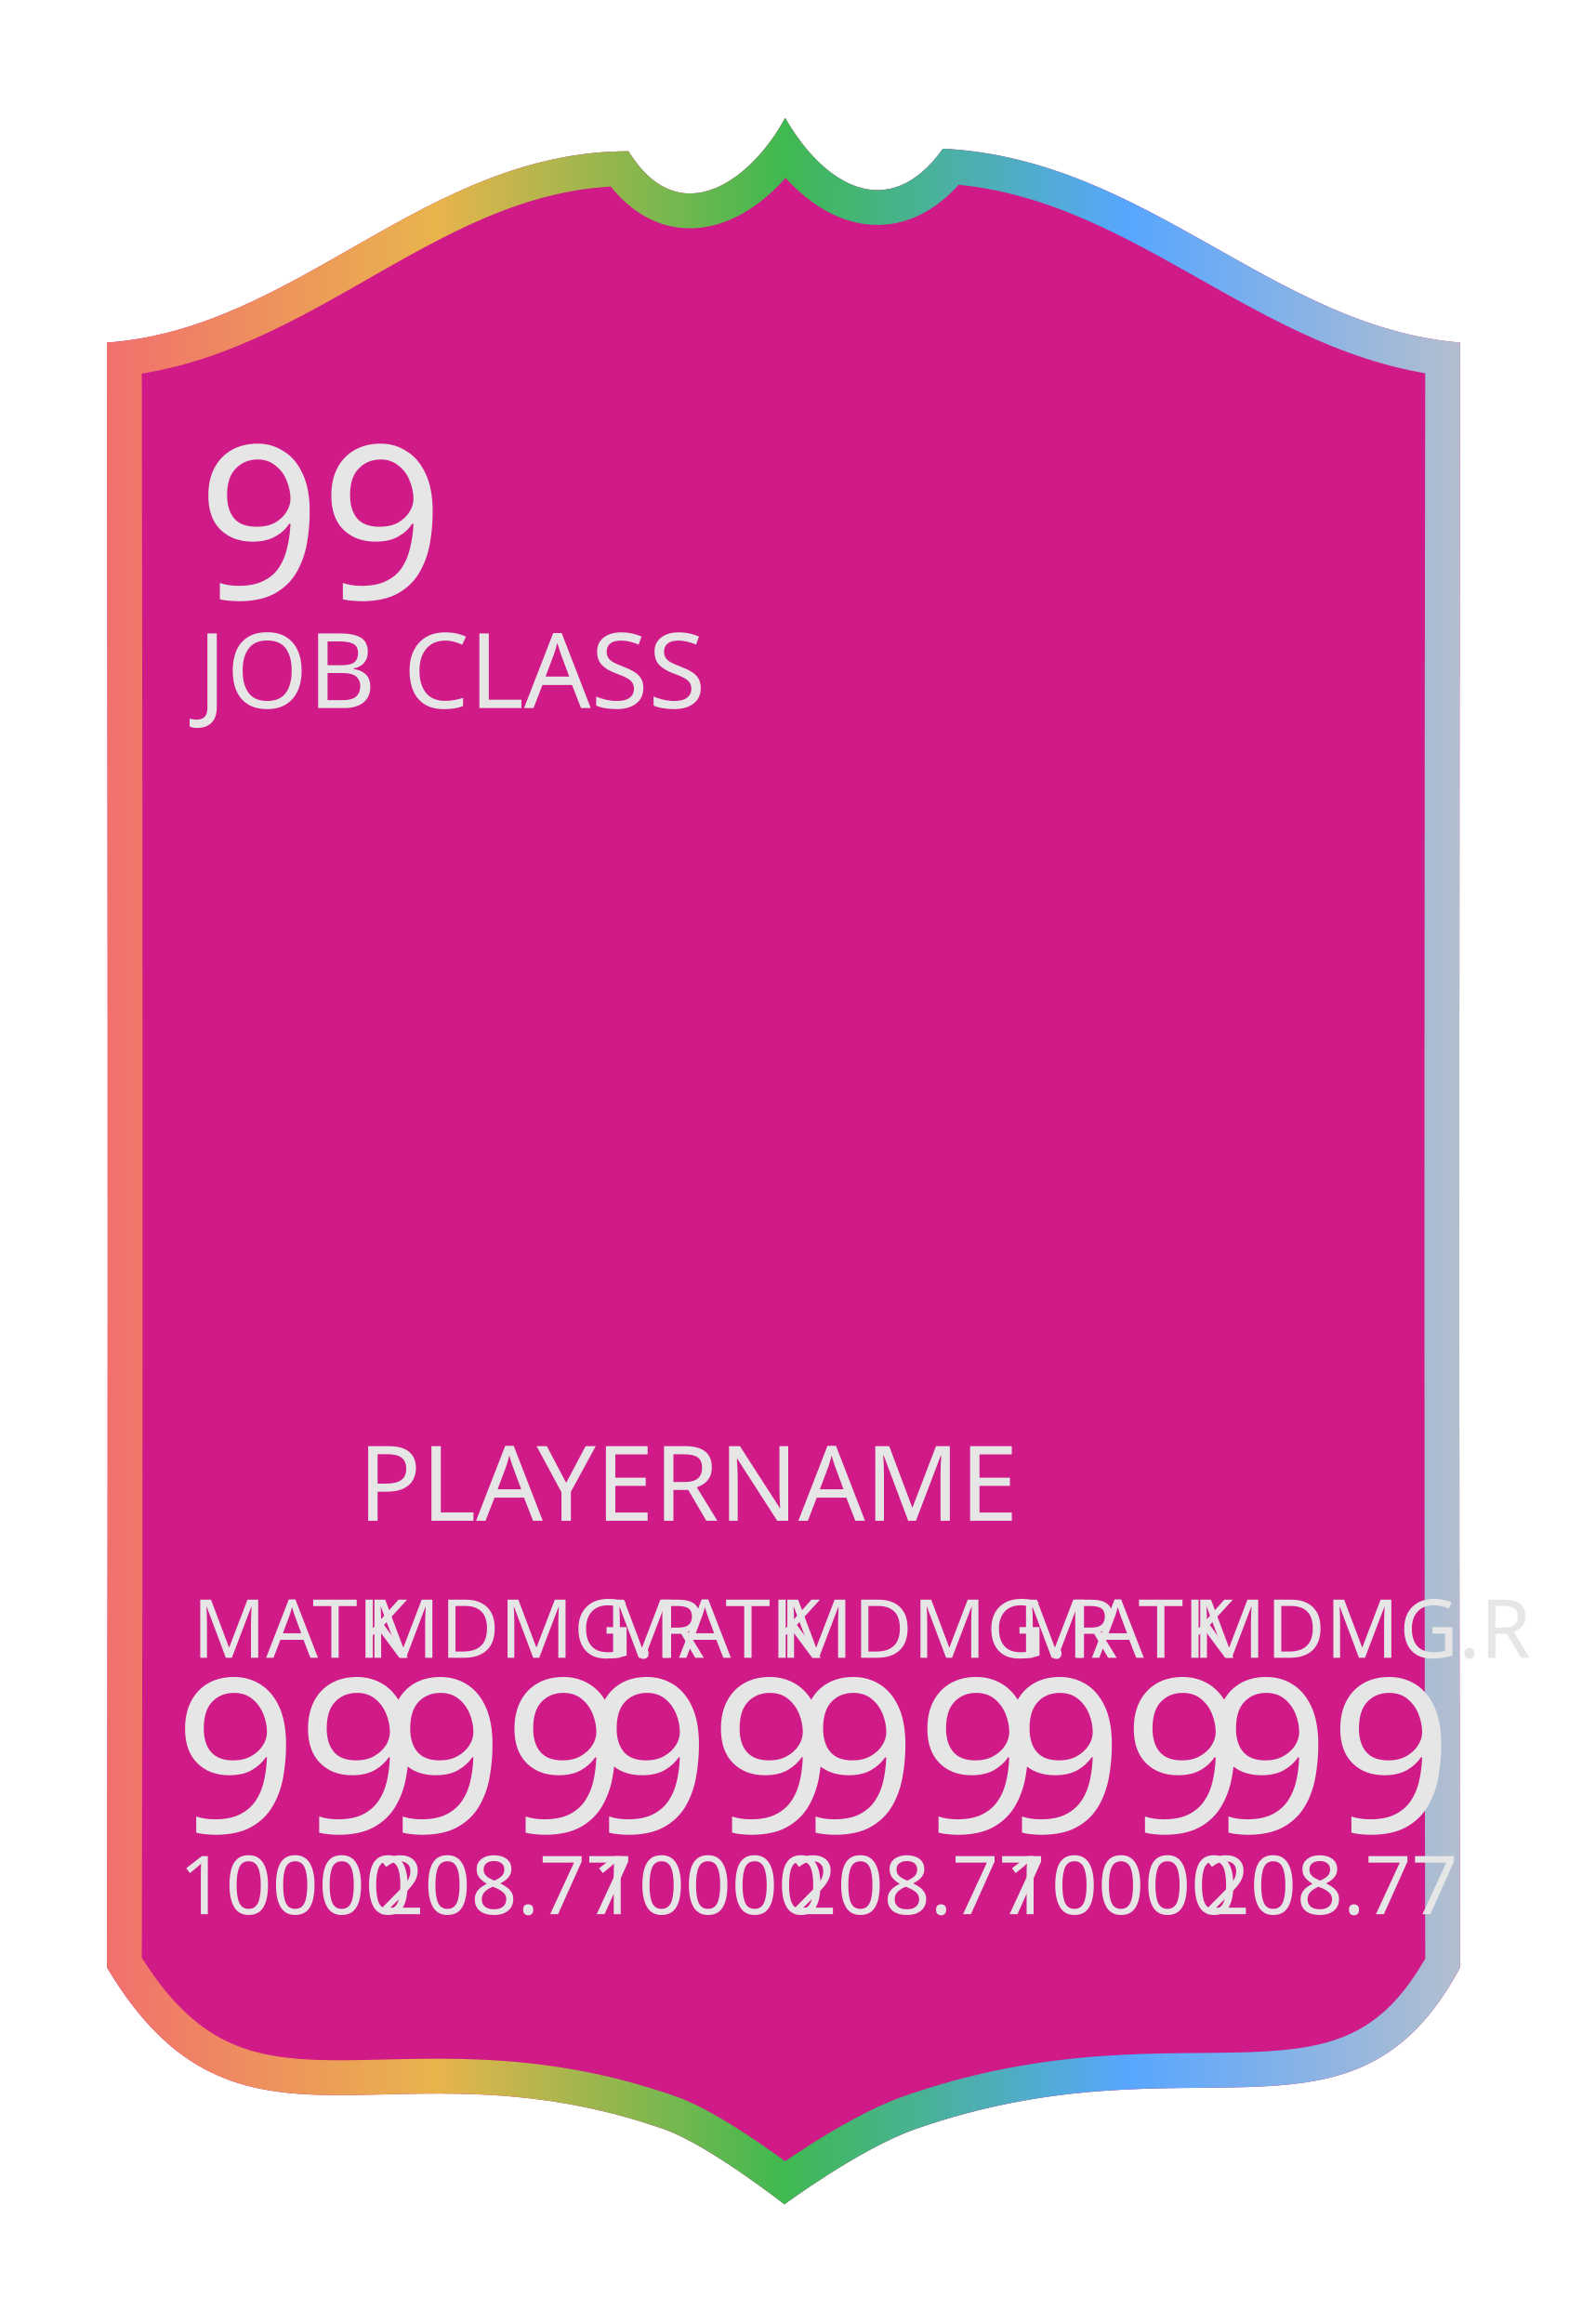
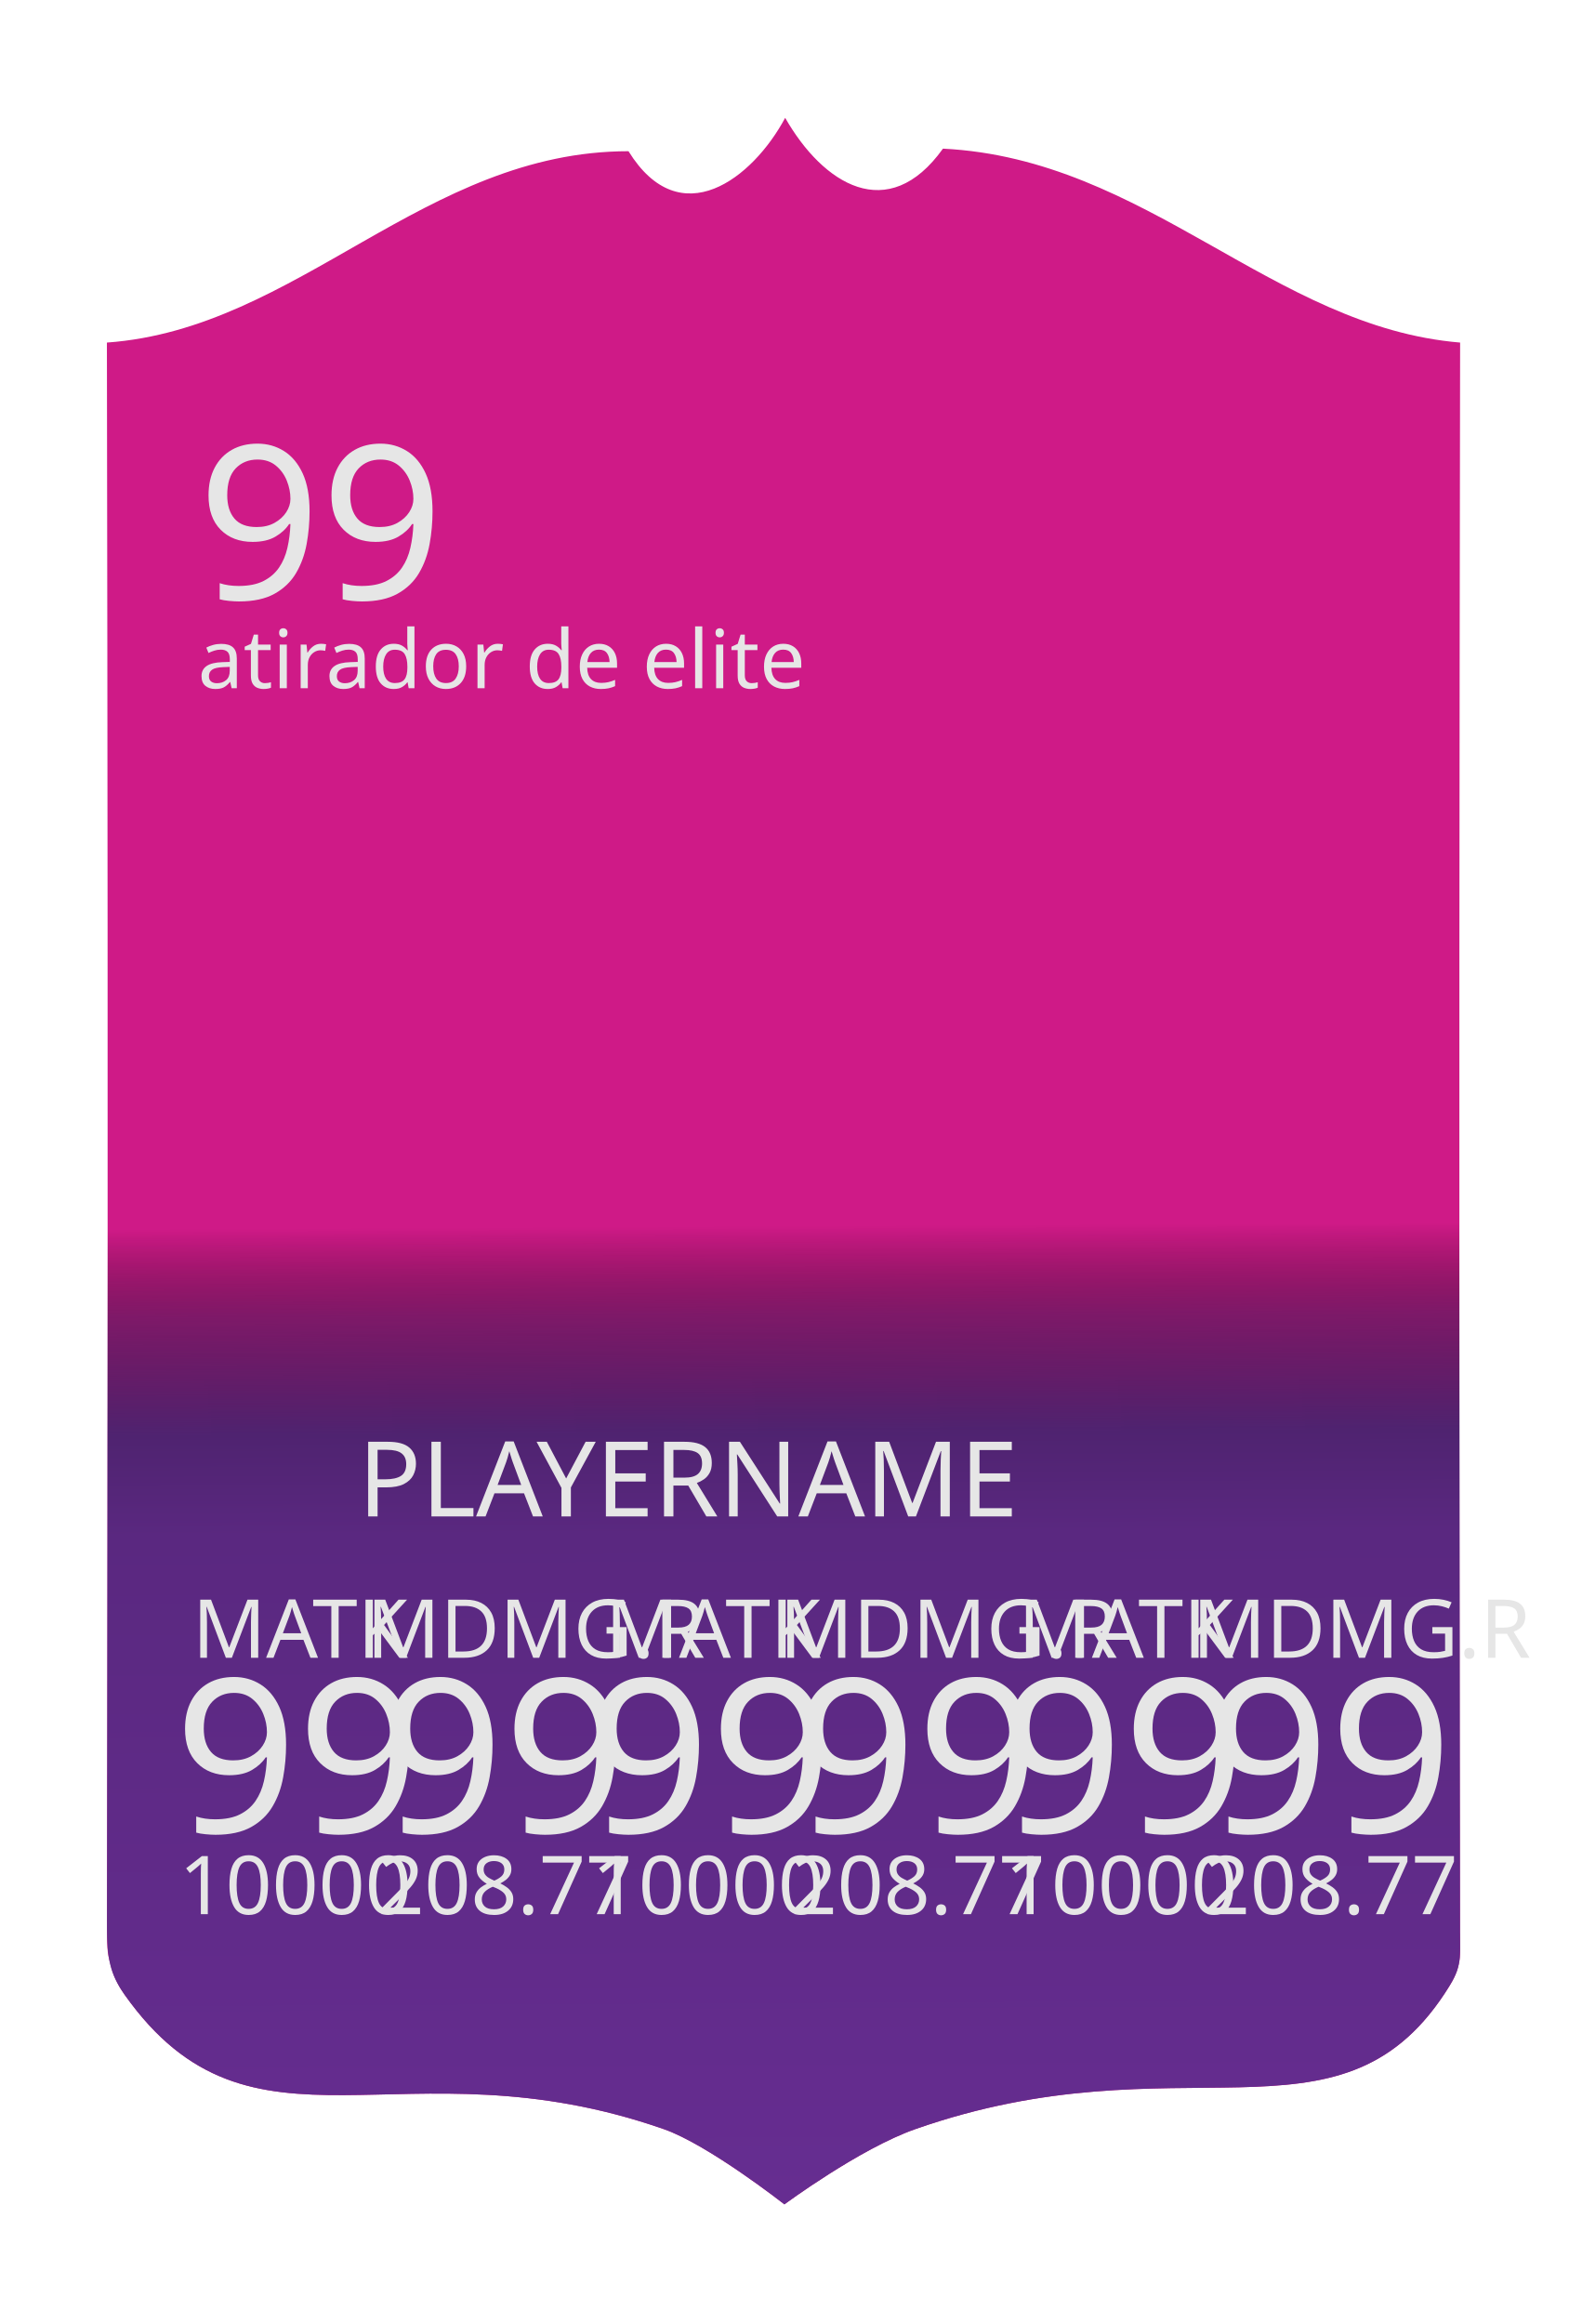
- <svg xmlns="http://www.w3.org/2000/svg" viewBox="0 0 1080 1600">
+ <svg xmlns="http://www.w3.org/2000/svg" width="1080" height="1600" viewBox="0 0 1080 1600">
  <defs>
-     <style>
-       .cls-1{fill:#cf1a87}
-       .cls-2{fill:none}
-       .cls-3{fill:none;stroke:url(#Blue_to_Magenta);stroke-width:48;stroke-miterlimit:10}
-       .cls-4{font-family:'Bebas Neue';font-size:6.992;fill:#e6e6e6}
-       .cls-5{font-family:'Bebas Neue';font-size:72;fill:#e6e6e6}
-       .cls-6{font-family:Orbitron;font-size:109.72;fill:#e6e6e6}
-       .cls-7{font-family:'Bebas Neue';font-size:56;fill:#e6e6e6}
-       .cls-8{font-family:'Bebas Neue';font-size:148;fill:#e6e6e6}
-     </style>
-     <clipPath id="clip-path-1">
-       <path d="M432.744 104.102 C468.39 161.677 518.2 122.956 540.621 81.129 C566.673 126.744 611.457 155.142 649.268 102.336 C790.075 109.376 876.14 225.076 1005.352 235.844 C1004.096 964.415 1005.352 1354.515 1005.352 1354.515 C931.514 1492.629 821.774 1398.682 630.201 1465.853 C591.9 1479.283 540.102 1517.645 540.102 1517.645 C540.102 1517.645 487.867 1476.623 457.07 1465.853 C268.204 1399.808 164.274 1506.502 73.61 1354.515 C73.61 1354.515 74.813 931.519 73.61 235.844 C205.22 226.443 292.087 104.102 432.744 104.102 Z" />
-     </clipPath>
-     <linearGradient id="Blue_to_Magenta" x1="61.61" y1="799.387" x2="1017.352" y2="799.387" gradientUnits="userSpaceOnUse">
-       <stop offset="0" stop-color="#f26d6f" />
-       <stop offset="0.25" stop-color="#e9b44c" />
-       <stop offset="0.5" stop-color="#3fb950" />
-       <stop offset="0.75" stop-color="#58a6ff" />
-       <stop offset="1" stop-color="#b8c0cc" />
+     <linearGradient id="linear-gradient-1" x1="540.102" y1="1517.645" x2="536.666" y2="844.033" gradientUnits="userSpaceOnUse">
+       <stop offset="0" stop-color="#662d91" />
+       <stop offset="0.686" stop-color="#5a2880" data-vc-midpoint="0.87" />
+       <stop offset="0.789" stop-color="#4f2370" />
+       <stop offset="0.845" stop-color="#431d5f" stop-opacity="0.769" data-vc-midpoint="0.4712" />
+       <stop offset="0.908" stop-color="#37184e" stop-opacity="0.538" />
+       <stop offset="0.955" stop-color="#1b0c27" stop-opacity="0.269" data-vc-midpoint="0.5041" />
+       <stop offset="1" stop-color="#000000" stop-opacity="0" />
    </linearGradient>
  </defs>
  <g id="Card">
-     <path id="base-plate" d="M432.744 104.102 C468.39 161.677 518.2 122.956 540.621 81.129 C566.673 126.744 611.457 155.142 649.268 102.336 C790.075 109.376 876.14 225.076 1005.352 235.844 C1004.096 964.415 1005.352 1354.515 1005.352 1354.515 C931.514 1492.629 821.774 1398.682 630.201 1465.853 C591.9 1479.283 540.102 1517.645 540.102 1517.645 C540.102 1517.645 487.867 1476.623 457.07 1465.853 C268.204 1399.808 164.274 1506.502 73.61 1354.515 C73.61 1354.515 74.813 931.519 73.61 235.844 C205.22 226.443 292.087 104.102 432.744 104.102 Z" class="cls-1" />
-     <path id="crop-path" d="M74.127 937.03 C74.127 937.03 74.094 515.49 73.61 235.844 C205.22 226.443 292.087 104.102 432.744 104.102 C468.39 161.677 518.2 122.956 540.621 81.129 C566.673 126.744 611.457 155.142 649.268 102.336 C790.075 109.376 876.14 225.076 1005.352 235.844 C1004.86 520.928 1004.807 937.006 1004.807 937.006 Z" class="cls-2" />
-     <g id="border-over">
-       <path d="M432.744 104.102 C468.39 161.677 518.2 122.956 540.621 81.129 C566.673 126.744 611.457 155.142 649.268 102.336 C790.075 109.376 876.14 225.076 1005.352 235.844 C1004.096 964.415 1005.352 1354.515 1005.352 1354.515 C931.514 1492.629 821.774 1398.682 630.201 1465.853 C591.9 1479.283 540.102 1517.645 540.102 1517.645 C540.102 1517.645 487.867 1476.623 457.07 1465.853 C268.204 1399.808 164.274 1506.502 73.61 1354.515 C73.61 1354.515 74.813 931.519 73.61 235.844 C205.22 226.443 292.087 104.102 432.744 104.102 Z" class="cls-3" clip-path="url(#clip-path-1)" />
-     </g>
+     <path id="tier-color-plate" d="M432.744 104.102 C468.39 161.677 518.2 122.956 540.621 81.129 C566.673 126.744 611.457 155.142 649.268 102.336 C790.075 109.376 876.14 225.076 1005.352 235.844 C1004.279 858.497 1005.04 1233.938 1005.284 1329.94 C1005.326 1346.298 1005.857 1346.555 1003.867 1354.515 C1002.223 1361.091 998.151 1367.269 994.612 1372.623 C920.933 1484.09 812.699 1401.864 630.201 1465.853 C591.9 1479.283 540.102 1517.645 540.102 1517.645 C540.102 1517.645 487.867 1476.623 457.07 1465.853 C276.633 1402.755 173.72 1497.323 85.834 1373.356 C82 1367.948 78.369 1361.283 76.616 1354.515 C74.256 1345.403 73.637 1345.085 73.679 1326.431 C73.917 1221.384 74.632 827.095 73.61 235.844 C205.22 226.443 292.087 104.102 432.744 104.102 Z" fill="#cf1a87" />
+     <path id="tier-color-plate-stats" d="M1004.794 842.449 C1004.794 842.449 1005.123 1266.581 1005.284 1329.94 C1005.339 1351.21 1006.538 1354.581 994.612 1372.623 C920.933 1484.09 812.699 1401.864 630.201 1465.853 C591.9 1479.283 540.102 1517.645 540.102 1517.645 C540.102 1517.645 487.867 1476.623 457.07 1465.853 C276.633 1402.755 173.72 1497.323 85.834 1373.356 C75.714 1359.082 73.63 1348.204 73.679 1326.431 C73.831 1259.368 74.144 844.641 74.144 844.641 Z" fill="url(#linear-gradient-1)" />
    <g id="OVR">
-       <text id="OVR-2" data-name="OVR" transform="matrix(21.169 0 0 21.169 136.177 412.59)" x="0" y="0" xml:space="preserve" class="cls-4">
+       <text id="OVR-2" data-name="OVR" transform="matrix(1 0 0 1 136.177 412.59)" x="0" y="0" xml:space="preserve" font-family="'Bebas Neue'" font-size="148.014" fill="#e6e6e6">
        <tspan x="0" y="0">99</tspan>
      </text>
-       <text transform="matrix(1 0 0 1 136.177 487.48)" x="0" y="0" xml:space="preserve" class="cls-5">
-         <tspan x="0" y="0">JOB CLASS</tspan>
+       <text transform="matrix(1 0 0 1 136.177 473.794)" x="0" y="0" xml:space="preserve" font-family="'Bebas Neue'" font-size="56" fill="#e6e6e6">
+         <tspan x="0" y="0">atirador de elite</tspan>
      </text>
    </g>
-     <text transform="matrix(0.656 0 0 0.656 246.528 1047.007)" x="0" y="0" xml:space="preserve" class="cls-6">
+     <text transform="matrix(1 0 0 1 246.528 1044.007)" x="0" y="0" xml:space="preserve" font-family="Orbitron" font-size="71.976" fill="#e6e6e6">
      <tspan x="0" y="0">PLAYERNAME</tspan>
    </text>
    <g id="KEY1">
-       <text id="LABEL" transform="matrix(1 0 0 1 132.431 1141.317)" x="0" y="0" xml:space="preserve" class="cls-7">
+       <text id="LABEL" transform="matrix(1 0 0 1 132.431 1141.317)" x="0" y="0" xml:space="preserve" font-family="'Bebas Neue'" font-size="56" fill="#e6e6e6">
        <tspan x="0" y="0">MATK</tspan>
      </text>
-       <text id="RATING" transform="matrix(1 0 0 1 120.019 1261.703)" x="0" y="0" xml:space="preserve" class="cls-8">
+       <text id="RATING" transform="matrix(1 0 0 1 120.019 1261.703)" x="0" y="0" xml:space="preserve" font-family="'Bebas Neue'" font-size="148" fill="#e6e6e6">
        <tspan x="0" y="0">99</tspan>
      </text>
-       <text id="STAT" transform="matrix(1 0 0 1 123.219 1317.836)" x="0" y="0" xml:space="preserve" class="cls-7">
+       <text id="STAT" transform="matrix(1 0 0 1 123.219 1317.836)" x="0" y="0" xml:space="preserve" font-family="'Bebas Neue'" font-size="56" fill="#e6e6e6">
        <tspan x="0" y="0">10000</tspan>
      </text>
    </g>
    <g id="KEY2">
-       <text id="KEYLABEL" transform="matrix(1 0 0 1 252.373 1141.317)" x="0" y="0" xml:space="preserve" class="cls-7">
+       <text id="KEYLABEL" transform="matrix(1 0 0 1 252.373 1141.317)" x="0" y="0" xml:space="preserve" font-family="'Bebas Neue'" font-size="56" fill="#e6e6e6">
        <tspan x="0" y="0">MDMG.R</tspan>
      </text>
-       <text id="RATING-2" data-name="RATING" transform="matrix(1 0 0 1 262.165 1261.703)" x="0" y="0" xml:space="preserve" class="cls-8">
+       <text id="RATING-2" data-name="RATING" transform="matrix(1 0 0 1 262.165 1261.703)" x="0" y="0" xml:space="preserve" font-family="'Bebas Neue'" font-size="148" fill="#e6e6e6">
        <tspan x="0" y="0">99</tspan>
      </text>
-       <text id="STAT-2" data-name="STAT" transform="matrix(1 0 0 1 260.101 1317.836)" x="0" y="0" xml:space="preserve" class="cls-7">
+       <text id="STAT-2" data-name="STAT" transform="matrix(1 0 0 1 260.101 1317.836)" x="0" y="0" xml:space="preserve" font-family="'Bebas Neue'" font-size="56" fill="#e6e6e6">
        <tspan x="0" y="0">208.77</tspan>
      </text>
    </g>
    <g id="KEY3">
-       <text id="LABEL-2" data-name="LABEL" transform="matrix(1 0 0 1 536.666 1141.317)" x="0" y="0" xml:space="preserve" class="cls-7">
+       <text id="LABEL-2" data-name="LABEL" transform="matrix(1 0 0 1 536.666 1141.317)" x="0" y="0" xml:space="preserve" font-family="'Bebas Neue'" font-size="56" fill="#e6e6e6">
        <tspan x="0" y="0">MDMG.R</tspan>
      </text>
-       <text id="RATING-3" data-name="RATING" transform="matrix(1 0 0 1 546.458 1261.703)" x="0" y="0" xml:space="preserve" class="cls-8">
+       <text id="RATING-3" data-name="RATING" transform="matrix(1 0 0 1 546.458 1261.703)" x="0" y="0" xml:space="preserve" font-family="'Bebas Neue'" font-size="148" fill="#e6e6e6">
        <tspan x="0" y="0">99</tspan>
      </text>
-       <text id="STAT-3" data-name="STAT" transform="matrix(1 0 0 1 544.394 1317.836)" x="0" y="0" xml:space="preserve" class="cls-7">
+       <text id="STAT-3" data-name="STAT" transform="matrix(1 0 0 1 544.394 1317.836)" x="0" y="0" xml:space="preserve" font-family="'Bebas Neue'" font-size="56" fill="#e6e6e6">
        <tspan x="0" y="0">208.77</tspan>
      </text>
    </g>
    <g id="KEY4">
-       <text id="LABEL-3" data-name="LABEL" transform="matrix(1 0 0 1 416.724 1141.317)" x="0" y="0" xml:space="preserve" class="cls-7">
+       <text id="LABEL-3" data-name="LABEL" transform="matrix(1 0 0 1 416.724 1141.317)" x="0" y="0" xml:space="preserve" font-family="'Bebas Neue'" font-size="56" fill="#e6e6e6">
        <tspan x="0" y="0">MATK</tspan>
      </text>
-       <text id="RATING-4" data-name="RATING" transform="matrix(1 0 0 1 404.312 1261.703)" x="0" y="0" xml:space="preserve" class="cls-8">
+       <text id="RATING-4" data-name="RATING" transform="matrix(1 0 0 1 404.312 1261.703)" x="0" y="0" xml:space="preserve" font-family="'Bebas Neue'" font-size="148" fill="#e6e6e6">
        <tspan x="0" y="0">99</tspan>
      </text>
-       <text id="STAT-4" data-name="STAT" transform="matrix(1 0 0 1 407.512 1317.836)" x="0" y="0" xml:space="preserve" class="cls-7">
+       <text id="STAT-4" data-name="STAT" transform="matrix(1 0 0 1 407.512 1317.836)" x="0" y="0" xml:space="preserve" font-family="'Bebas Neue'" font-size="56" fill="#e6e6e6">
        <tspan x="0" y="0">10000</tspan>
      </text>
    </g>
    <g id="KEY5">
-       <text id="LABEL-4" data-name="LABEL" transform="matrix(1 0 0 1 820.959 1141.317)" x="0" y="0" xml:space="preserve" class="cls-7">
+       <text id="LABEL-4" data-name="LABEL" transform="matrix(1 0 0 1 820.959 1141.317)" x="0" y="0" xml:space="preserve" font-family="'Bebas Neue'" font-size="56" fill="#e6e6e6">
        <tspan x="0" y="0">MDMG.R</tspan>
      </text>
-       <text id="RATING-5" data-name="RATING" transform="matrix(1 0 0 1 830.751 1261.703)" x="0" y="0" xml:space="preserve" class="cls-8">
+       <text id="RATING-5" data-name="RATING" transform="matrix(1 0 0 1 830.751 1261.703)" x="0" y="0" xml:space="preserve" font-family="'Bebas Neue'" font-size="148" fill="#e6e6e6">
        <tspan x="0" y="0">99</tspan>
      </text>
-       <text id="STAT-5" data-name="STAT" transform="matrix(1 0 0 1 828.687 1317.836)" x="0" y="0" xml:space="preserve" class="cls-7">
+       <text id="STAT-5" data-name="STAT" transform="matrix(1 0 0 1 828.687 1317.836)" x="0" y="0" xml:space="preserve" font-family="'Bebas Neue'" font-size="56" fill="#e6e6e6">
        <tspan x="0" y="0">208.77</tspan>
      </text>
    </g>
    <g id="KEY6">
-       <text id="LABEL-5" data-name="LABEL" transform="matrix(1 0 0 1 701.016 1141.317)" x="0" y="0" xml:space="preserve" class="cls-7">
+       <text id="LABEL-5" data-name="LABEL" transform="matrix(1 0 0 1 701.016 1141.317)" x="0" y="0" xml:space="preserve" font-family="'Bebas Neue'" font-size="56" fill="#e6e6e6">
        <tspan x="0" y="0">MATK</tspan>
      </text>
-       <text id="RATING-6" data-name="RATING" transform="matrix(1 0 0 1 688.604 1261.703)" x="0" y="0" xml:space="preserve" class="cls-8">
+       <text id="RATING-6" data-name="RATING" transform="matrix(1 0 0 1 688.604 1261.703)" x="0" y="0" xml:space="preserve" font-family="'Bebas Neue'" font-size="148" fill="#e6e6e6">
        <tspan x="0" y="0">99</tspan>
      </text>
-       <text id="STAT-6" data-name="STAT" transform="matrix(1 0 0 1 691.804 1317.836)" x="0" y="0" xml:space="preserve" class="cls-7">
+       <text id="STAT-6" data-name="STAT" transform="matrix(1 0 0 1 691.804 1317.836)" x="0" y="0" xml:space="preserve" font-family="'Bebas Neue'" font-size="56" fill="#e6e6e6">
        <tspan x="0" y="0">10000</tspan>
      </text>
    </g>
  </g>
</svg>
